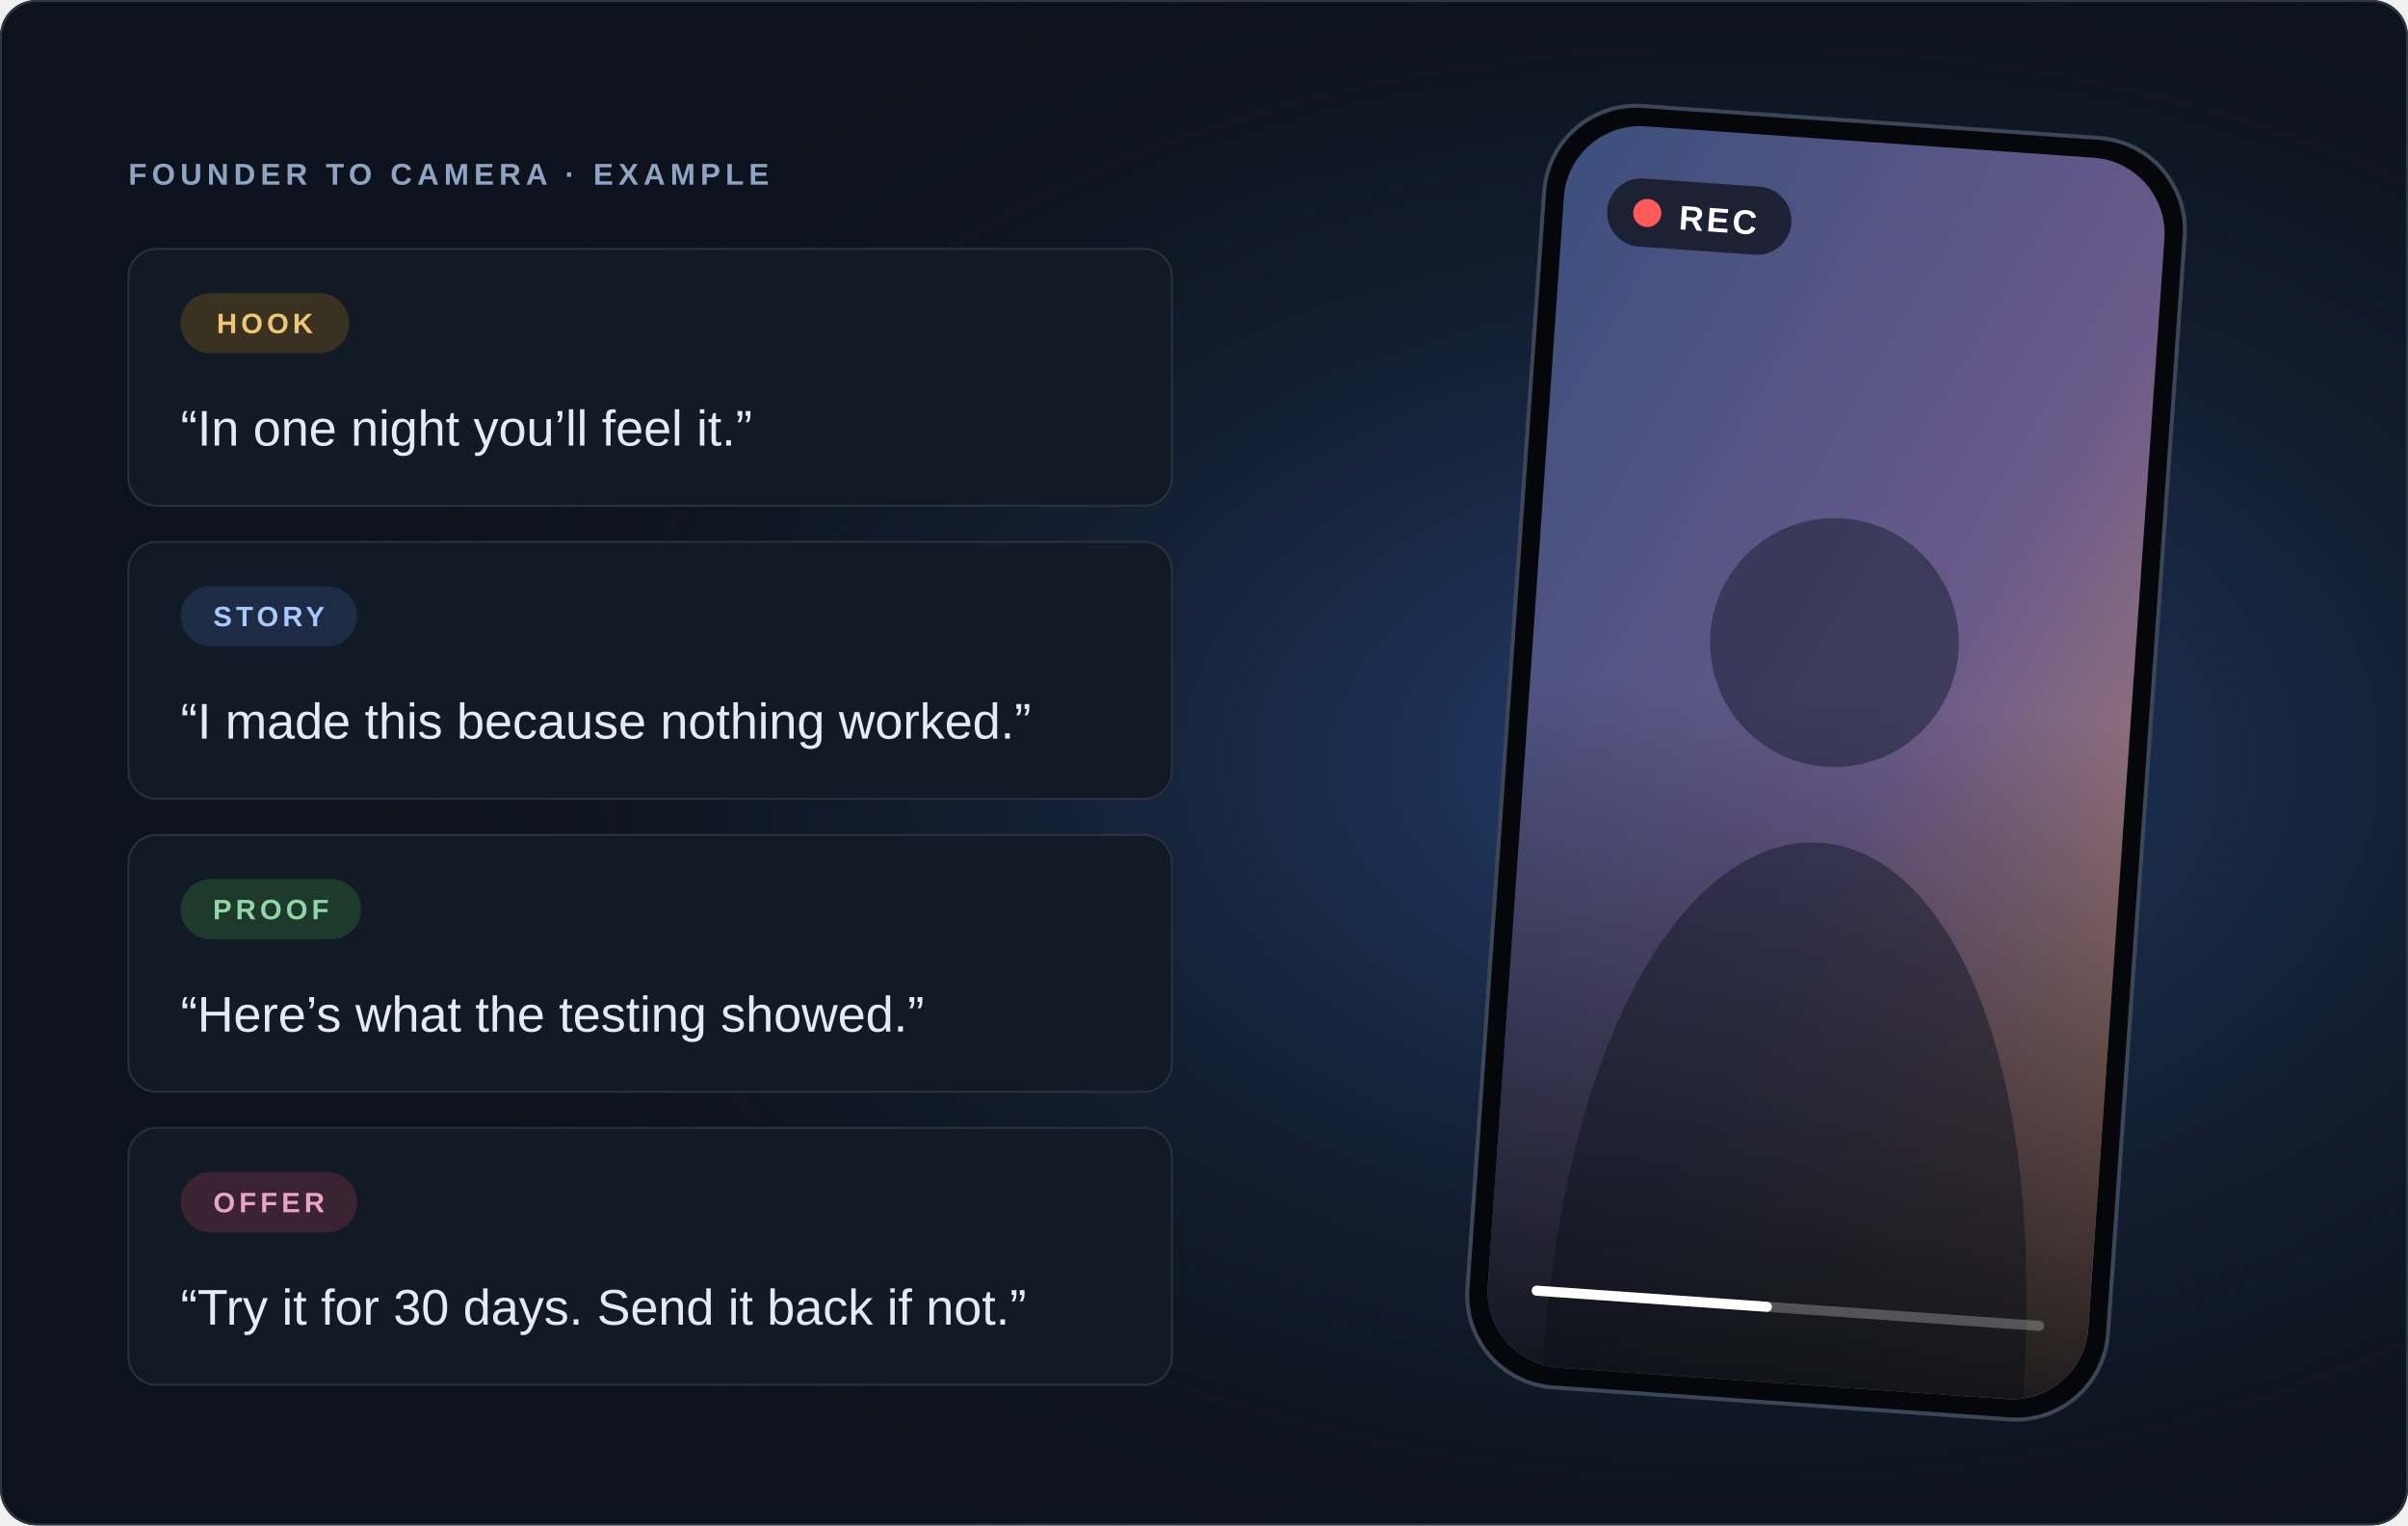
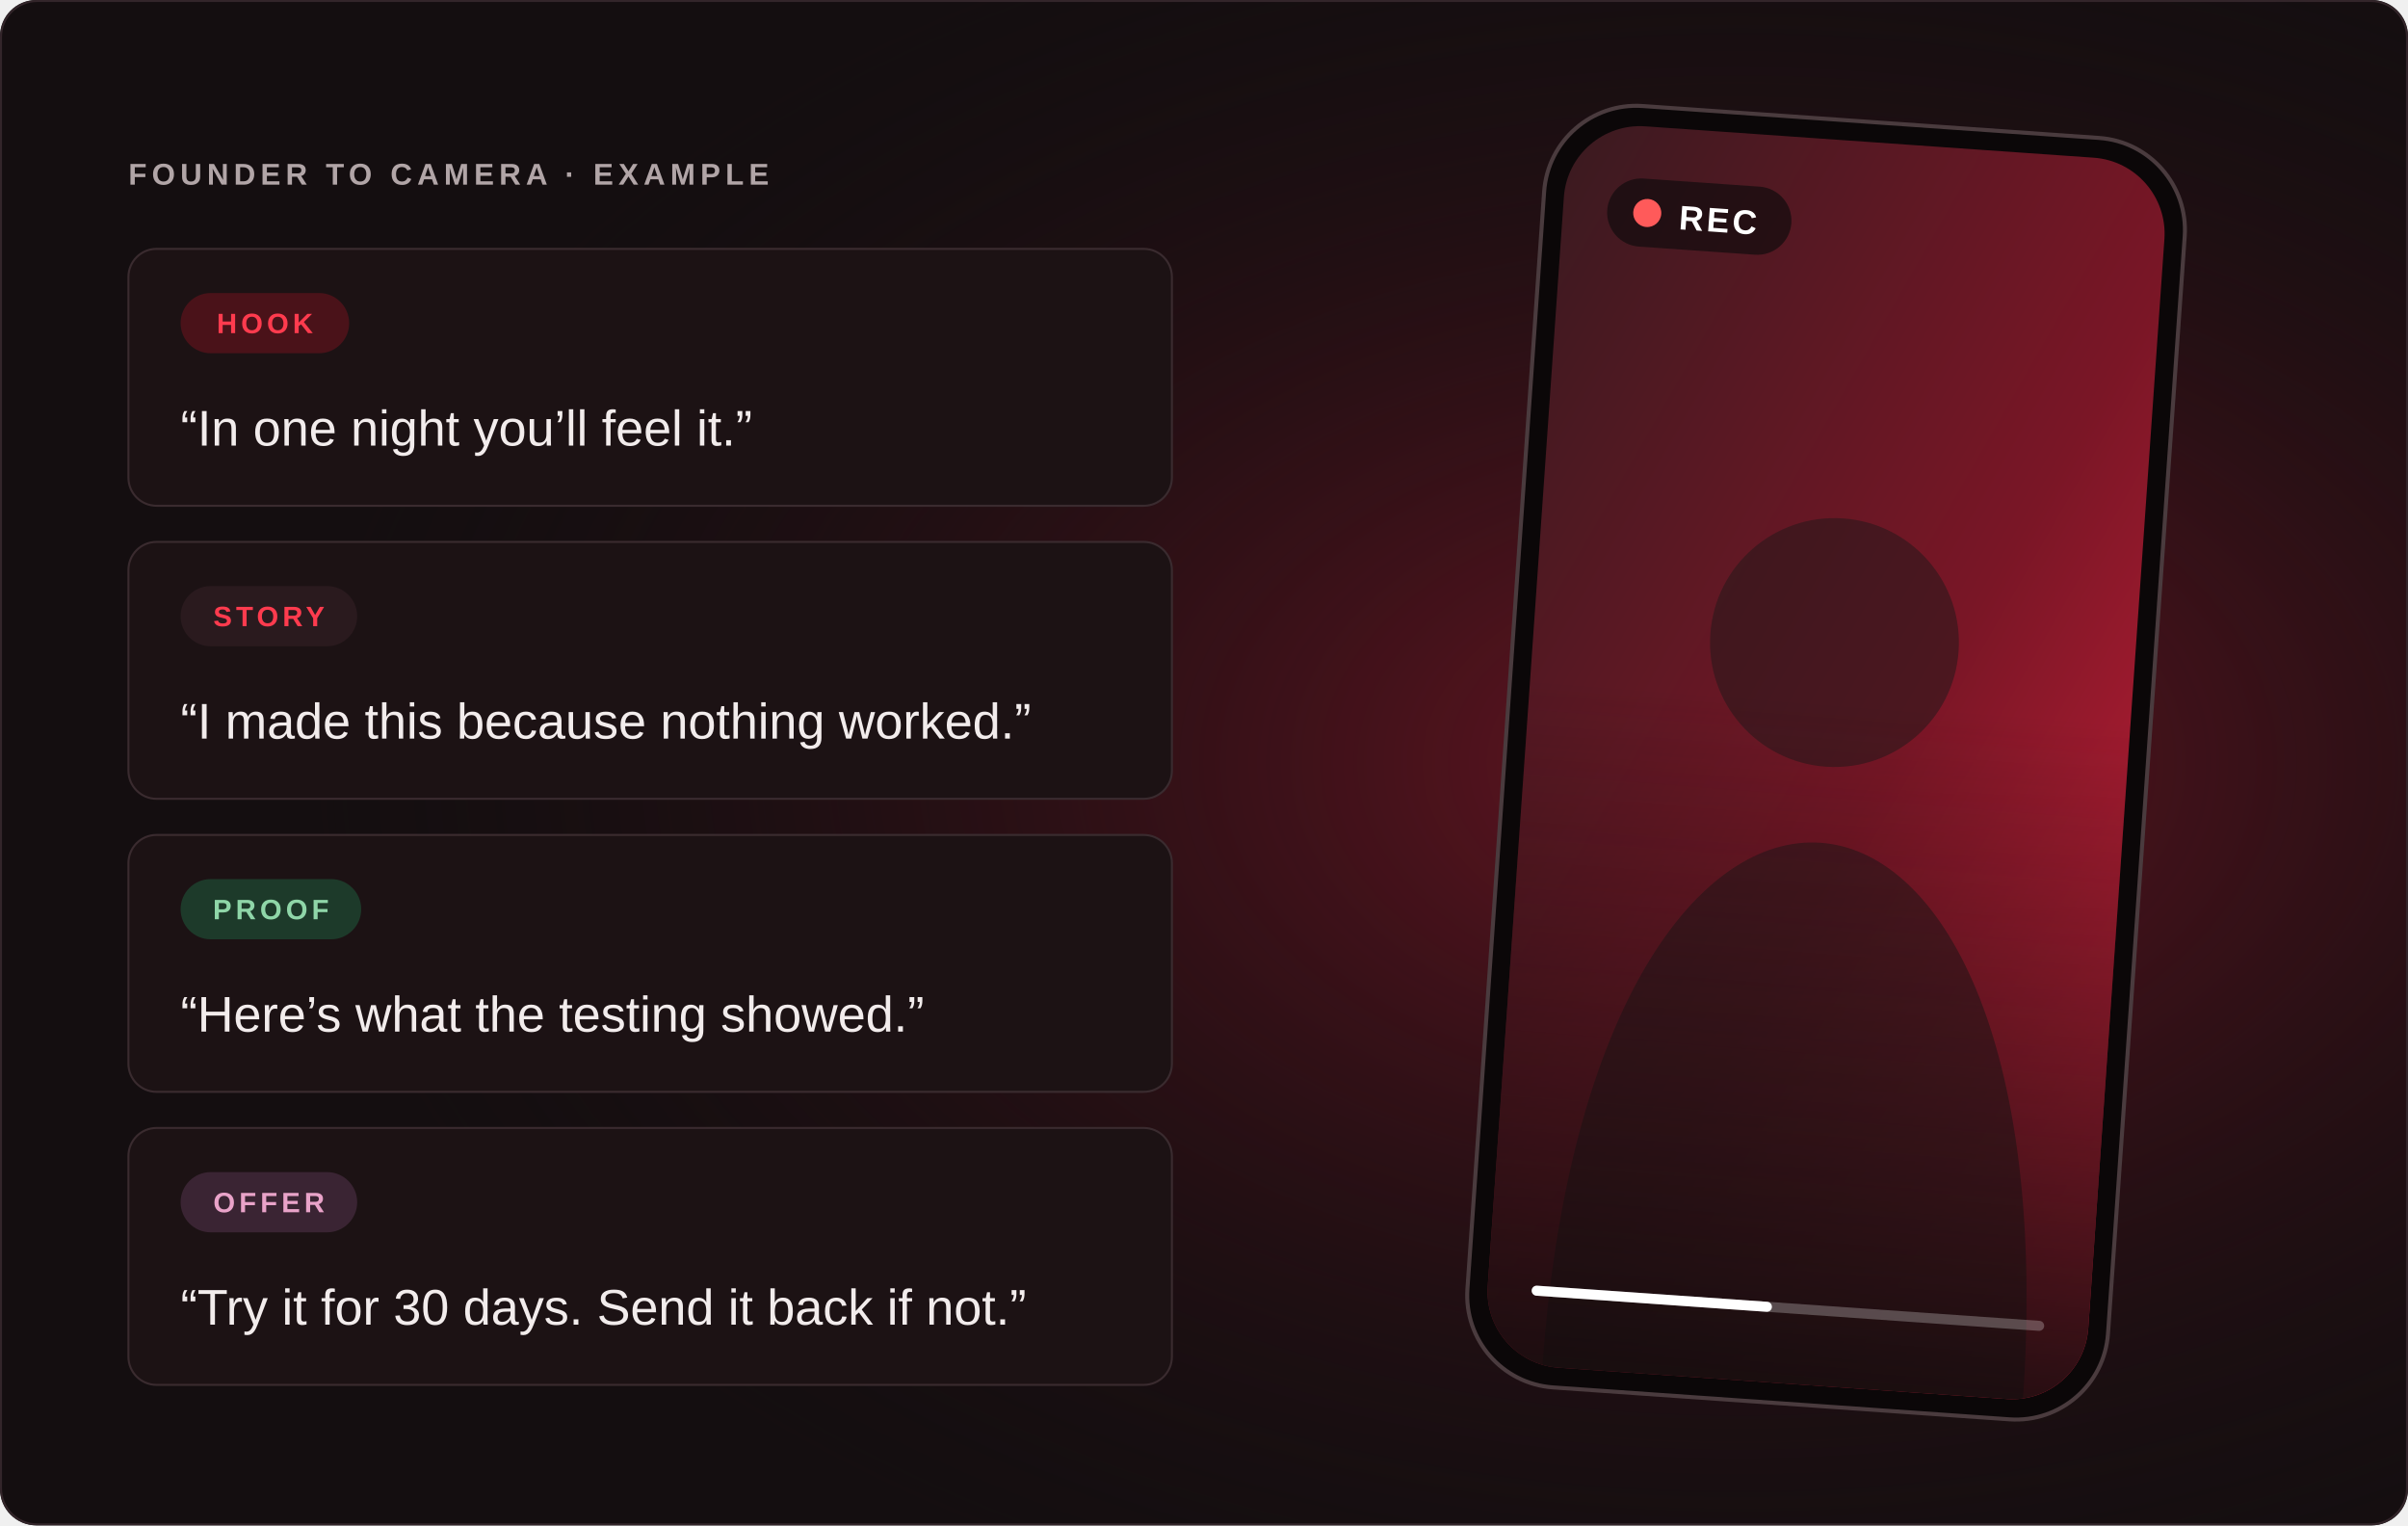
- <svg xmlns="http://www.w3.org/2000/svg" viewBox="0 0 1200 760" role="img" aria-labelledby="t" font-family="'Avenir Next','Helvetica Neue',Arial,sans-serif">
+ <svg xmlns="http://www.w3.org/2000/svg" viewBox="0 0 1200 760" role="img" aria-labelledby="t" font-family="'Helvetica Neue',Arial,sans-serif">
  <defs>
    <radialGradient id="glow" cx=".72" cy=".5" r=".6">
-       <stop offset="0" stop-color="#2b4a85" stop-opacity=".85" />
-       <stop offset="1" stop-color="#0d131c" stop-opacity="0" />
+       <stop offset="0" stop-color="#7a1626" stop-opacity=".85" />
+       <stop offset="1" stop-color="#140e10" stop-opacity="0" />
    </radialGradient>
    <linearGradient id="video" x1="0" y1="0" x2="1" y2="1">
-       <stop offset="0" stop-color="#3b4f7d" />
-       <stop offset=".55" stop-color="#6a5a8a" />
-       <stop offset="1" stop-color="#c08a6a" />
+       <stop offset="0" stop-color="#3a1a20" />
+       <stop offset=".55" stop-color="#7a1626" />
+       <stop offset="1" stop-color="#d3203a" />
    </linearGradient>
    <linearGradient id="shade" x1="0" y1="0" x2="0" y2="1">
-       <stop offset=".45" stop-color="#0a0d12" stop-opacity="0" />
-       <stop offset="1" stop-color="#0a0d12" stop-opacity=".88" />
+       <stop offset=".45" stop-color="#110c0d" stop-opacity="0" />
+       <stop offset="1" stop-color="#110c0d" stop-opacity=".88" />
    </linearGradient>
    <clipPath id="screen">
      <rect x="0" y="0" width="300" height="620" rx="38" />
    </clipPath>
    <style>
      .on { opacity: 0; animation: on 12s ease infinite; }
      .d2 { animation-delay: 3s; } .d3 { animation-delay: 6s; } .d4 { animation-delay: 9s; }
      .rec { animation: rec 1.4s steps(2) infinite; }
      .float { animation: float 7s ease-in-out infinite alternate; }
      @keyframes on { 0% { opacity: 0; } 3%,22% { opacity: 1; } 25%,100% { opacity: 0; } }
      @keyframes rec { 50% { opacity: .15; } }
      @keyframes float { from { transform: translateY(-8px); } to { transform: translateY(8px); } }
      @media (prefers-reduced-motion: reduce) { * { animation: none !important; } .first { opacity: 1; } }
    </style>
  </defs>
-   <rect width="1200" height="760" rx="18" fill="#0d131c" />
+   <rect width="1200" height="760" rx="18" fill="#140e10" />
  <rect width="1200" height="760" rx="18" fill="url(#glow)" />
-   <rect x=".5" y=".5" width="1199" height="759" rx="18" fill="none" stroke="#2c3644" />
-   <text x="64" y="92" font-size="15" font-weight="600" letter-spacing="2.5" fill="#8fa3c2">FOUNDER TO CAMERA · EXAMPLE</text>
+   <rect x=".5" y=".5" width="1199" height="759" rx="18" fill="none" stroke="#33252a" />
+   <text x="64" y="92" font-size="15" font-weight="600" letter-spacing="2.5" fill="#b1a5a7">FOUNDER TO CAMERA · EXAMPLE</text>
  <g>
-     <g fill="#121a26" stroke="#29313d">
+     <g fill="#1c1214" stroke="#3a2b2f">
      <rect x="64" y="124" width="520" height="128" rx="14" />
      <rect x="64" y="270" width="520" height="128" rx="14" />
      <rect x="64" y="416" width="520" height="128" rx="14" />
      <rect x="64" y="562" width="520" height="128" rx="14" />
    </g>
-     <g fill="#182743" stroke="#a9c8ff" stroke-width="2">
+     <g fill="#2a1519" stroke="#ff3b4e" stroke-width="2">
      <rect class="on first" x="64" y="124" width="520" height="128" rx="14" />
      <rect class="on d2" x="64" y="270" width="520" height="128" rx="14" />
      <rect class="on d3" x="64" y="416" width="520" height="128" rx="14" />
      <rect class="on d4" x="64" y="562" width="520" height="128" rx="14" />
    </g>
    <g font-size="14" font-weight="700" letter-spacing="2">
-       <rect x="90" y="146" width="84" height="30" rx="15" fill="#3a3220" />
-       <text x="132" y="166" text-anchor="middle" fill="#f0c674">HOOK</text>
-       <rect x="90" y="292" width="88" height="30" rx="15" fill="#1d2b44" />
-       <text x="134" y="312" text-anchor="middle" fill="#a9c8ff">STORY</text>
+       <rect x="90" y="146" width="84" height="30" rx="15" fill="#4a1219" />
+       <text x="132" y="166" text-anchor="middle" fill="#ff3b4e">HOOK</text>
+       <rect x="90" y="292" width="88" height="30" rx="15" fill="#2a1a1e" />
+       <text x="134" y="312" text-anchor="middle" fill="#ff3b4e">STORY</text>
      <rect x="90" y="438" width="90" height="30" rx="15" fill="#1d3a2a" />
      <text x="135" y="458" text-anchor="middle" fill="#8fd6a8">PROOF</text>
      <rect x="90" y="584" width="88" height="30" rx="15" fill="#3a2433" />
      <text x="134" y="604" text-anchor="middle" fill="#e9a3c9">OFFER</text>
    </g>
-     <g font-size="25" fill="#e6ebf3">
+     <g font-size="25" fill="#f2ecec">
      <text x="90" y="222">“In one night you’ll feel it.”</text>
      <text x="90" y="368">“I made this because nothing worked.”</text>
      <text x="90" y="514">“Here’s what the testing showed.”</text>
      <text x="90" y="660">“Try it for 30 days. Send it back if not.”</text>
    </g>
  </g>
  <g class="float">
    <g transform="translate(760 70) rotate(4 150 310)">
-       <rect x="-10" y="-10" width="320" height="640" rx="46" fill="#05070b" stroke="#3b4657" stroke-width="2" />
+       <rect x="-10" y="-10" width="320" height="640" rx="46" fill="#0b0708" stroke="#4a3b3e" stroke-width="2" />
      <g clip-path="url(#screen)">
        <rect width="300" height="620" fill="url(#video)" />
-         <circle cx="150" cy="250" r="62" fill="#1b2236" opacity=".55" />
-         <path d="M30 620 C30 440 90 350 150 350 C210 350 270 440 270 620 Z" fill="#1b2236" opacity=".55" />
+         <circle cx="150" cy="250" r="62" fill="#241719" opacity=".55" />
+         <path d="M30 620 C30 440 90 350 150 350 C210 350 270 440 270 620 Z" fill="#241719" opacity=".55" />
        <rect width="300" height="620" fill="url(#shade)" />
-         <rect x="22" y="26" width="92" height="34" rx="17" fill="#0a0d12" opacity=".7" />
+         <rect x="22" y="26" width="92" height="34" rx="17" fill="#110c0d" opacity=".7" />
        <circle class="rec" cx="42" cy="43" r="7" fill="#ff5a5a" />
        <text x="58" y="50" font-size="17" font-weight="700" letter-spacing="1.5" fill="#ffffff">REC</text>
        <g font-size="22" font-weight="600" fill="#ffffff">
          <g class="on first">
-             <rect x="22" y="448" width="84" height="28" rx="14" fill="#f0c674" />
-             <text x="64" y="468" text-anchor="middle" font-size="13" font-weight="700" letter-spacing="2" fill="#2a2110">HOOK</text>
+             <rect x="22" y="448" width="84" height="28" rx="14" fill="#ff3b4e" />
+             <text x="64" y="468" text-anchor="middle" font-size="13" font-weight="700" letter-spacing="2" fill="#3a0f15">HOOK</text>
            <text x="22" y="516">In one night</text>
            <text x="22" y="546">you’ll feel it.</text>
          </g>
          <g class="on d2">
-             <rect x="22" y="448" width="88" height="28" rx="14" fill="#a9c8ff" />
-             <text x="66" y="468" text-anchor="middle" font-size="13" font-weight="700" letter-spacing="2" fill="#0b172a">STORY</text>
+             <rect x="22" y="448" width="88" height="28" rx="14" fill="#ff3b4e" />
+             <text x="66" y="468" text-anchor="middle" font-size="13" font-weight="700" letter-spacing="2" fill="#160b0d">STORY</text>
            <text x="22" y="516">I made this because</text>
            <text x="22" y="546">nothing worked.</text>
          </g>
          <g class="on d3">
            <rect x="22" y="448" width="90" height="28" rx="14" fill="#8fd6a8" />
            <text x="67" y="468" text-anchor="middle" font-size="13" font-weight="700" letter-spacing="2" fill="#0d2417">PROOF</text>
            <text x="22" y="516">Here’s what the</text>
            <text x="22" y="546">testing showed.</text>
          </g>
          <g class="on d4">
            <rect x="22" y="448" width="88" height="28" rx="14" fill="#e9a3c9" />
            <text x="66" y="468" text-anchor="middle" font-size="13" font-weight="700" letter-spacing="2" fill="#2b1021">OFFER</text>
            <text x="22" y="516">Try it for 30 days.</text>
            <text x="22" y="546">Send it back if not.</text>
          </g>
        </g>
        <rect x="22" y="580" width="256" height="5" rx="2.5" fill="#ffffff" opacity=".25" />
        <rect x="22" y="580" width="120" height="5" rx="2.5" fill="#ffffff" />
      </g>
    </g>
  </g>
</svg>
